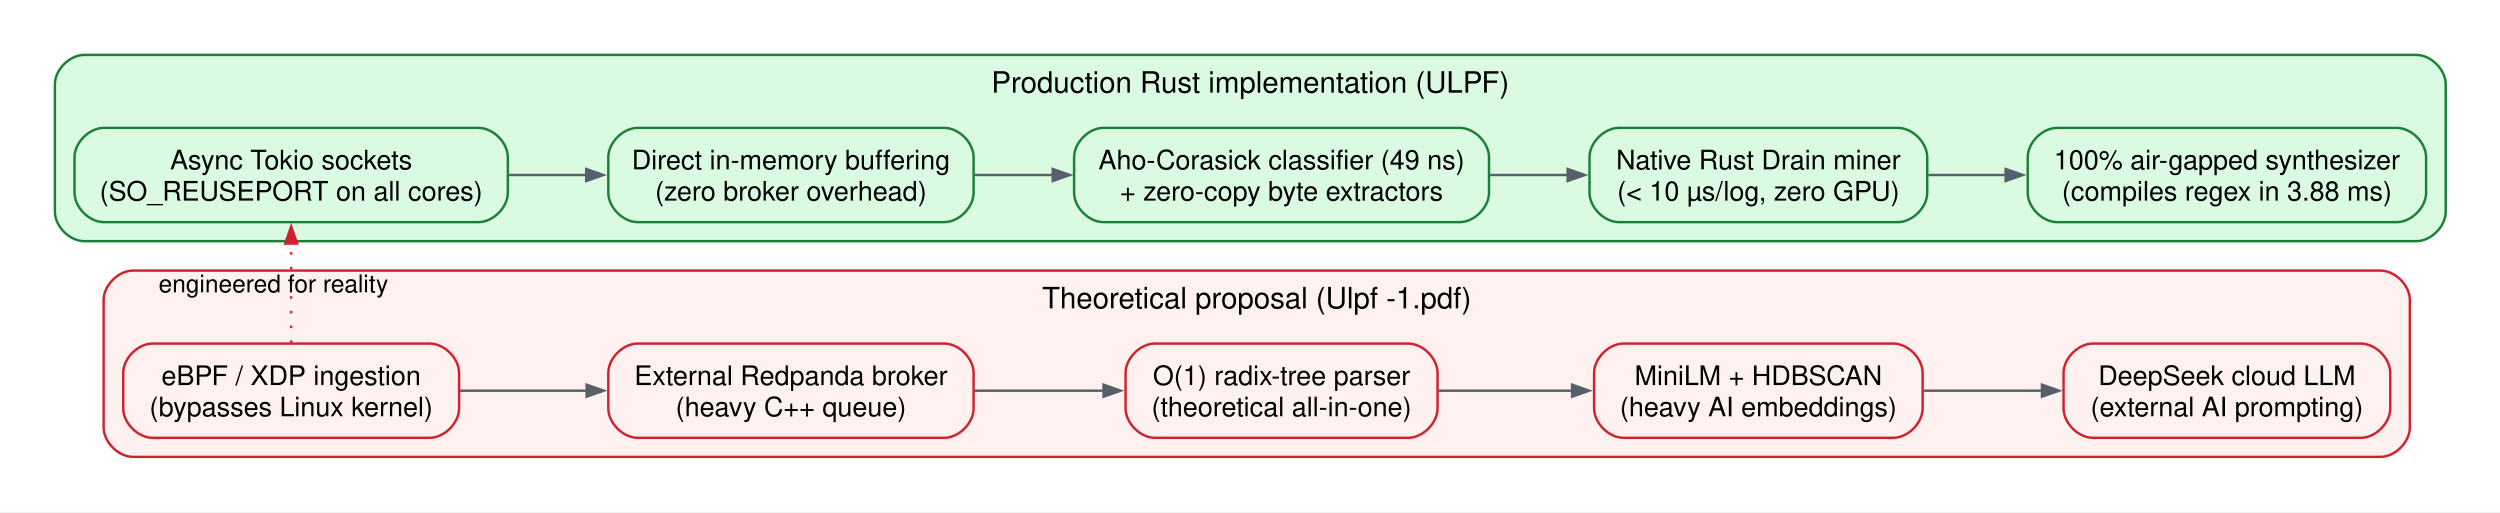
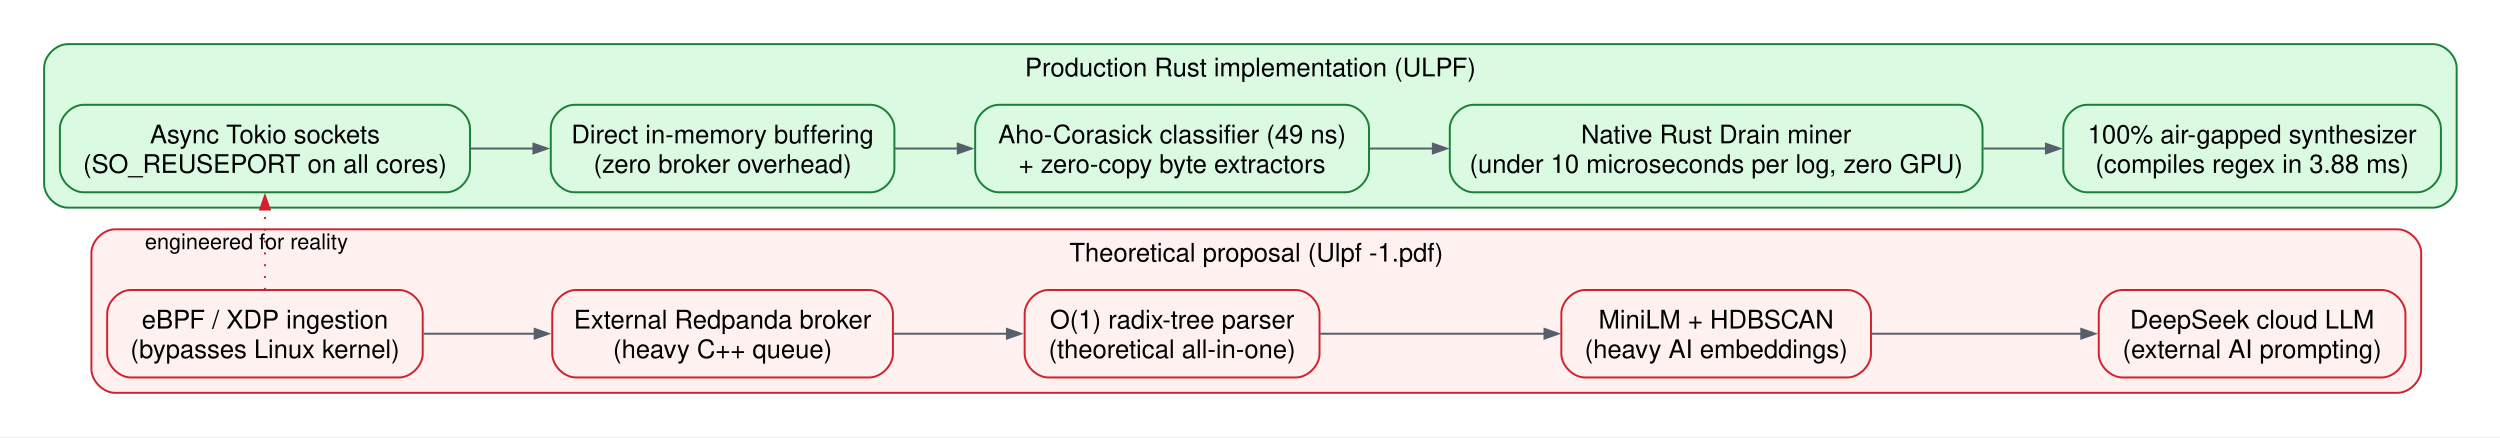
- <svg xmlns="http://www.w3.org/2000/svg" width="1020pt" height="209pt" viewBox="0.00 0.00 1020.00 209.00">
-   <g id="graph0" class="graph" transform="scale(1 1) rotate(0) translate(14.4 194.4)">
-     <polygon fill="white" stroke="none" points="-14.4,14.4 -14.4,-194.4 1005.85,-194.4 1005.85,14.4 -14.4,14.4" />
+ <svg xmlns="http://www.w3.org/2000/svg" width="1269pt" height="222pt" viewBox="0.00 0.00 1269.00 222.00">
+   <g id="graph0" class="graph" transform="scale(1 1) rotate(0) translate(14.4 207.4)">
+     <polygon fill="white" stroke="none" points="-14.4,14.4 -14.4,-207.4 1255,-207.4 1255,14.4 -14.4,14.4" />
    <g id="clust1" class="cluster">
-       <path fill="#fff1f0" stroke="#cf222e" d="M39.88,-8C39.88,-8 956.82,-8 956.82,-8 962.82,-8 968.82,-14 968.82,-20 968.82,-20 968.82,-72 968.82,-72 968.82,-78 962.82,-84 956.82,-84 956.82,-84 39.88,-84 39.88,-84 33.88,-84 27.88,-78 27.88,-72 27.88,-72 27.88,-20 27.88,-20 27.88,-14 33.88,-8 39.88,-8" />
-       <text xml:space="preserve" text-anchor="middle" x="498.35" y="-68.6" font-family="Helvetica,sans-Serif" font-size="12.00">Theoretical proposal (Ulpf -1.pdf)</text>
+       <path fill="#fff1f0" stroke="#cf222e" d="M44,-8C44,-8 1202.6,-8 1202.6,-8 1208.6,-8 1214.6,-14 1214.6,-20 1214.6,-20 1214.6,-79 1214.6,-79 1214.6,-85 1208.6,-91 1202.6,-91 1202.6,-91 44,-91 44,-91 38,-91 32,-85 32,-79 32,-79 32,-20 32,-20 32,-14 38,-8 44,-8" />
+       <text xml:space="preserve" text-anchor="middle" x="623.3" y="-74.65" font-family="Helvetica,sans-Serif" font-size="13.00">Theoretical proposal (Ulpf -1.pdf)</text>
    </g>
    <g id="clust2" class="cluster">
-       <path fill="#dafbe1" stroke="#1a7f37" d="M20,-96C20,-96 971.45,-96 971.45,-96 977.45,-96 983.45,-102 983.45,-108 983.45,-108 983.45,-160 983.45,-160 983.45,-166 977.45,-172 971.45,-172 971.45,-172 20,-172 20,-172 14,-172 8,-166 8,-160 8,-160 8,-108 8,-108 8,-102 14,-96 20,-96" />
-       <text xml:space="preserve" text-anchor="middle" x="495.72" y="-156.6" font-family="Helvetica,sans-Serif" font-size="12.00">Production Rust implementation (ULPF)</text>
+       <path fill="#dafbe1" stroke="#1a7f37" d="M20,-102C20,-102 1220.6,-102 1220.6,-102 1226.6,-102 1232.6,-108 1232.6,-114 1232.6,-114 1232.6,-173 1232.6,-173 1232.6,-179 1226.6,-185 1220.6,-185 1220.6,-185 20,-185 20,-185 14,-185 8,-179 8,-173 8,-173 8,-114 8,-114 8,-108 14,-102 20,-102" />
+       <text xml:space="preserve" text-anchor="middle" x="620.3" y="-168.65" font-family="Helvetica,sans-Serif" font-size="13.00">Production Rust implementation (ULPF)</text>
    </g>
    <g id="node1" class="node">
-       <path fill="#fff1f0" stroke="#cf222e" d="M160.91,-54.23C160.91,-54.23 47.88,-54.23 47.88,-54.23 41.88,-54.23 35.87,-48.23 35.87,-42.23 35.87,-42.23 35.87,-27.77 35.87,-27.77 35.87,-21.77 41.87,-15.77 47.87,-15.77 47.87,-15.77 160.91,-15.77 160.91,-15.77 166.91,-15.77 172.91,-21.77 172.91,-27.77 172.91,-27.77 172.91,-42.23 172.91,-42.23 172.91,-48.23 166.91,-54.23 160.91,-54.23" />
-       <text xml:space="preserve" text-anchor="middle" x="104.39" y="-37.3" font-family="Helvetica,sans-Serif" font-size="11.00">eBPF / XDP ingestion</text>
-       <text xml:space="preserve" text-anchor="middle" x="104.39" y="-24.55" font-family="Helvetica,sans-Serif" font-size="11.00">(bypasses Linux kernel)</text>
+       <path fill="#fff1f0" stroke="#cf222e" d="M188.17,-60.2C188.17,-60.2 52,-60.2 52,-60.2 46,-60.2 40,-54.2 40,-48.2 40,-48.2 40,-27.8 40,-27.8 40,-21.8 46,-15.8 52,-15.8 52,-15.8 188.17,-15.8 188.17,-15.8 194.17,-15.8 200.17,-21.8 200.17,-27.8 200.17,-27.8 200.17,-48.2 200.17,-48.2 200.17,-54.2 194.17,-60.2 188.17,-60.2" />
+       <text xml:space="preserve" text-anchor="middle" x="120.09" y="-40.65" font-family="Helvetica,sans-Serif" font-size="13.00">eBPF / XDP ingestion</text>
+       <text xml:space="preserve" text-anchor="middle" x="120.09" y="-25.65" font-family="Helvetica,sans-Serif" font-size="13.00">(bypasses Linux kernel)</text>
    </g>
    <g id="node2" class="node">
-       <path fill="#fff1f0" stroke="#cf222e" d="M370.83,-54.23C370.83,-54.23 245.79,-54.23 245.79,-54.23 239.79,-54.23 233.79,-48.23 233.79,-42.23 233.79,-42.23 233.79,-27.77 233.79,-27.77 233.79,-21.77 239.79,-15.77 245.79,-15.77 245.79,-15.77 370.83,-15.77 370.83,-15.77 376.83,-15.77 382.83,-21.77 382.83,-27.77 382.83,-27.77 382.83,-42.23 382.83,-42.23 382.83,-48.23 376.83,-54.23 370.83,-54.23" />
-       <text xml:space="preserve" text-anchor="middle" x="308.31" y="-37.3" font-family="Helvetica,sans-Serif" font-size="11.00">External Redpanda broker</text>
-       <text xml:space="preserve" text-anchor="middle" x="308.31" y="-24.55" font-family="Helvetica,sans-Serif" font-size="11.00">(heavy C++ queue)</text>
+       <path fill="#fff1f0" stroke="#cf222e" d="M426.84,-60.2C426.84,-60.2 277.92,-60.2 277.92,-60.2 271.92,-60.2 265.92,-54.2 265.92,-48.2 265.92,-48.2 265.92,-27.8 265.92,-27.8 265.92,-21.8 271.92,-15.8 277.92,-15.8 277.92,-15.8 426.84,-15.8 426.84,-15.8 432.84,-15.8 438.84,-21.8 438.84,-27.8 438.84,-27.8 438.84,-48.2 438.84,-48.2 438.84,-54.2 432.84,-60.2 426.84,-60.2" />
+       <text xml:space="preserve" text-anchor="middle" x="352.38" y="-40.65" font-family="Helvetica,sans-Serif" font-size="13.00">External Redpanda broker</text>
+       <text xml:space="preserve" text-anchor="middle" x="352.38" y="-25.65" font-family="Helvetica,sans-Serif" font-size="13.00">(heavy C++ queue)</text>
    </g>
    <g id="edge1" class="edge">
-       <path fill="none" stroke="#57606a" d="M173.19,-35C189.83,-35 207.82,-35 225.06,-35" />
-       <polygon fill="#57606a" stroke="#57606a" points="224.94,-37.45 231.94,-35 224.94,-32.55 224.94,-37.45" />
+       <path fill="none" stroke="#57606a" d="M200.66,-38C218.9,-38 238.45,-38 257.23,-38" />
+       <polygon fill="#57606a" stroke="#57606a" points="257,-40.45 264,-38 257,-35.55 257,-40.45" />
    </g>
    <g id="node6" class="node">
-       <path fill="#dafbe1" stroke="#1a7f37" d="M180.79,-142.23C180.79,-142.23 28,-142.23 28,-142.23 22,-142.23 16,-136.23 16,-130.23 16,-130.23 16,-115.77 16,-115.77 16,-109.77 22,-103.77 28,-103.77 28,-103.77 180.79,-103.77 180.79,-103.77 186.79,-103.77 192.79,-109.77 192.79,-115.77 192.79,-115.77 192.79,-130.23 192.79,-130.23 192.79,-136.23 186.79,-142.23 180.79,-142.23" />
-       <text xml:space="preserve" text-anchor="middle" x="104.39" y="-125.3" font-family="Helvetica,sans-Serif" font-size="11.00">Async Tokio sockets</text>
-       <text xml:space="preserve" text-anchor="middle" x="104.39" y="-112.55" font-family="Helvetica,sans-Serif" font-size="11.00">(SO_REUSEPORT on all cores)</text>
+       <path fill="#dafbe1" stroke="#1a7f37" d="M212.17,-154.2C212.17,-154.2 28,-154.2 28,-154.2 22,-154.2 16,-148.2 16,-142.2 16,-142.2 16,-121.8 16,-121.8 16,-115.8 22,-109.8 28,-109.8 28,-109.8 212.17,-109.8 212.17,-109.8 218.17,-109.8 224.17,-115.8 224.17,-121.8 224.17,-121.8 224.17,-142.2 224.17,-142.2 224.17,-148.2 218.17,-154.2 212.17,-154.2" />
+       <text xml:space="preserve" text-anchor="middle" x="120.09" y="-134.65" font-family="Helvetica,sans-Serif" font-size="13.00">Async Tokio sockets</text>
+       <text xml:space="preserve" text-anchor="middle" x="120.09" y="-119.65" font-family="Helvetica,sans-Serif" font-size="13.00">(SO_REUSEPORT on all cores)</text>
    </g>
    <g id="edge9" class="edge">
-       <path fill="none" stroke="#cf222e" stroke-dasharray="1,5" d="M104.39,-54.53C104.39,-66.49 104.39,-81.99 104.39,-95.22" />
-       <polygon fill="#cf222e" stroke="#cf222e" points="101.95,-95.01 104.4,-102.01 106.85,-95.01 101.95,-95.01" />
-       <text xml:space="preserve" text-anchor="middle" x="95.77" y="-75.12" font-family="Helvetica,sans-Serif" font-size="10.00"> engineered for reality</text>
+       <path fill="none" stroke="#cf222e" stroke-dasharray="1,5" d="M120.09,-60.28C120.09,-72.48 120.09,-87.79 120.09,-101.13" />
+       <polygon fill="#cf222e" stroke="#cf222e" points="117.64,-101.04 120.09,-108.04 122.54,-101.04 117.64,-101.04" />
+       <text xml:space="preserve" text-anchor="middle" x="110.71" y="-80.92" font-family="Helvetica,sans-Serif" font-size="11.00">engineered for reality</text>
    </g>
    <g id="node3" class="node">
-       <path fill="#fff1f0" stroke="#cf222e" d="M560.12,-54.23C560.12,-54.23 456.83,-54.23 456.83,-54.23 450.83,-54.23 444.83,-48.23 444.83,-42.23 444.83,-42.23 444.83,-27.77 444.83,-27.77 444.83,-21.77 450.83,-15.77 456.83,-15.77 456.83,-15.77 560.12,-15.77 560.12,-15.77 566.12,-15.77 572.12,-21.77 572.12,-27.77 572.12,-27.77 572.12,-42.23 572.12,-42.23 572.12,-48.23 566.12,-54.23 560.12,-54.23" />
-       <text xml:space="preserve" text-anchor="middle" x="508.47" y="-37.3" font-family="Helvetica,sans-Serif" font-size="11.00">O(1) radix-tree parser</text>
-       <text xml:space="preserve" text-anchor="middle" x="508.47" y="-24.55" font-family="Helvetica,sans-Serif" font-size="11.00">(theoretical all-in-one)</text>
+       <path fill="#fff1f0" stroke="#cf222e" d="M643.39,-60.2C643.39,-60.2 517.72,-60.2 517.72,-60.2 511.72,-60.2 505.72,-54.2 505.72,-48.2 505.72,-48.2 505.72,-27.8 505.72,-27.8 505.72,-21.8 511.72,-15.8 517.72,-15.8 517.72,-15.8 643.39,-15.8 643.39,-15.8 649.39,-15.8 655.39,-21.8 655.39,-27.8 655.39,-27.8 655.39,-48.2 655.39,-48.2 655.39,-54.2 649.39,-60.2 643.39,-60.2" />
+       <text xml:space="preserve" text-anchor="middle" x="580.55" y="-40.65" font-family="Helvetica,sans-Serif" font-size="13.00">O(1) radix-tree parser</text>
+       <text xml:space="preserve" text-anchor="middle" x="580.55" y="-25.65" font-family="Helvetica,sans-Serif" font-size="13.00">(theoretical all-in-one)</text>
    </g>
    <g id="edge2" class="edge">
-       <path fill="none" stroke="#57606a" d="M383.1,-35C400.41,-35 418.81,-35 436.02,-35" />
-       <polygon fill="#57606a" stroke="#57606a" points="435.84,-37.45 442.84,-35 435.84,-32.55 435.84,-37.45" />
+       <path fill="none" stroke="#57606a" d="M439.21,-38C458.15,-38 478.17,-38 496.98,-38" />
+       <polygon fill="#57606a" stroke="#57606a" points="496.73,-40.45 503.73,-38 496.73,-35.55 496.73,-40.45" />
    </g>
    <g id="node4" class="node">
-       <path fill="#fff1f0" stroke="#cf222e" d="M758.03,-54.23C758.03,-54.23 647.99,-54.23 647.99,-54.23 641.99,-54.23 635.99,-48.23 635.99,-42.23 635.99,-42.23 635.99,-27.77 635.99,-27.77 635.99,-21.77 641.99,-15.77 647.99,-15.77 647.99,-15.77 758.03,-15.77 758.03,-15.77 764.03,-15.77 770.03,-21.77 770.03,-27.77 770.03,-27.77 770.03,-42.23 770.03,-42.23 770.03,-48.23 764.03,-54.23 758.03,-54.23" />
-       <text xml:space="preserve" text-anchor="middle" x="703.01" y="-37.3" font-family="Helvetica,sans-Serif" font-size="11.00">MiniLM + HDBSCAN</text>
-       <text xml:space="preserve" text-anchor="middle" x="703.01" y="-24.55" font-family="Helvetica,sans-Serif" font-size="11.00">(heavy AI embeddings)</text>
+       <path fill="#fff1f0" stroke="#cf222e" d="M923.31,-60.2C923.31,-60.2 790.14,-60.2 790.14,-60.2 784.14,-60.2 778.14,-54.2 778.14,-48.2 778.14,-48.2 778.14,-27.8 778.14,-27.8 778.14,-21.8 784.14,-15.8 790.14,-15.8 790.14,-15.8 923.31,-15.8 923.31,-15.8 929.31,-15.8 935.31,-21.8 935.31,-27.8 935.31,-27.8 935.31,-48.2 935.31,-48.2 935.31,-54.2 929.31,-60.2 923.31,-60.2" />
+       <text xml:space="preserve" text-anchor="middle" x="856.72" y="-40.65" font-family="Helvetica,sans-Serif" font-size="13.00">MiniLM + HDBSCAN</text>
+       <text xml:space="preserve" text-anchor="middle" x="856.72" y="-25.65" font-family="Helvetica,sans-Serif" font-size="13.00">(heavy AI embeddings)</text>
    </g>
    <g id="edge3" class="edge">
-       <path fill="none" stroke="#57606a" d="M572.52,-35C590.02,-35 609.19,-35 627.29,-35" />
-       <polygon fill="#57606a" stroke="#57606a" points="627,-37.45 634,-35 627,-32.55 627,-37.45" />
+       <path fill="none" stroke="#57606a" d="M655.74,-38C690.98,-38 733.3,-38 769.91,-38" />
+       <polygon fill="#57606a" stroke="#57606a" points="769.6,-40.45 776.6,-38 769.6,-35.55 769.6,-40.45" />
    </g>
    <g id="node5" class="node">
-       <path fill="#fff1f0" stroke="#cf222e" d="M948.82,-54.23C948.82,-54.23 839.53,-54.23 839.53,-54.23 833.53,-54.23 827.53,-48.23 827.53,-42.23 827.53,-42.23 827.53,-27.77 827.53,-27.77 827.53,-21.77 833.53,-15.77 839.53,-15.77 839.53,-15.77 948.82,-15.77 948.82,-15.77 954.82,-15.77 960.82,-21.77 960.82,-27.77 960.82,-27.77 960.82,-42.23 960.82,-42.23 960.82,-48.23 954.82,-54.23 948.82,-54.23" />
-       <text xml:space="preserve" text-anchor="middle" x="894.18" y="-37.3" font-family="Helvetica,sans-Serif" font-size="11.00">DeepSeek cloud LLM</text>
-       <text xml:space="preserve" text-anchor="middle" x="894.18" y="-24.55" font-family="Helvetica,sans-Serif" font-size="11.00">(external AI prompting)</text>
+       <path fill="#fff1f0" stroke="#cf222e" d="M1194.6,-60.2C1194.6,-60.2 1062.93,-60.2 1062.93,-60.2 1056.93,-60.2 1050.93,-54.2 1050.93,-48.2 1050.93,-48.2 1050.93,-27.8 1050.93,-27.8 1050.93,-21.8 1056.93,-15.8 1062.93,-15.8 1062.93,-15.8 1194.6,-15.8 1194.6,-15.8 1200.6,-15.8 1206.6,-21.8 1206.6,-27.8 1206.6,-27.8 1206.6,-48.2 1206.6,-48.2 1206.6,-54.2 1200.6,-60.2 1194.6,-60.2" />
+       <text xml:space="preserve" text-anchor="middle" x="1128.77" y="-40.65" font-family="Helvetica,sans-Serif" font-size="13.00">DeepSeek cloud LLM</text>
+       <text xml:space="preserve" text-anchor="middle" x="1128.77" y="-25.65" font-family="Helvetica,sans-Serif" font-size="13.00">(external AI prompting)</text>
    </g>
    <g id="edge4" class="edge">
-       <path fill="none" stroke="#57606a" d="M770.44,-35C786.12,-35 802.94,-35 818.95,-35" />
-       <polygon fill="#57606a" stroke="#57606a" points="818.72,-37.45 825.72,-35 818.72,-32.55 818.72,-37.45" />
+       <path fill="none" stroke="#57606a" d="M935.47,-38C968.93,-38 1008.16,-38 1042.43,-38" />
+       <polygon fill="#57606a" stroke="#57606a" points="1042.05,-40.45 1049.05,-38 1042.05,-35.55 1042.05,-40.45" />
    </g>
    <g id="node7" class="node">
-       <path fill="#dafbe1" stroke="#1a7f37" d="M370.83,-142.23C370.83,-142.23 245.79,-142.23 245.79,-142.23 239.79,-142.23 233.79,-136.23 233.79,-130.23 233.79,-130.23 233.79,-115.77 233.79,-115.77 233.79,-109.77 239.79,-103.77 245.79,-103.77 245.79,-103.77 370.83,-103.77 370.83,-103.77 376.83,-103.77 382.83,-109.77 382.83,-115.77 382.83,-115.77 382.83,-130.23 382.83,-130.23 382.83,-136.23 376.83,-142.23 370.83,-142.23" />
-       <text xml:space="preserve" text-anchor="middle" x="308.31" y="-125.3" font-family="Helvetica,sans-Serif" font-size="11.00">Direct in-memory buffering</text>
-       <text xml:space="preserve" text-anchor="middle" x="308.31" y="-112.55" font-family="Helvetica,sans-Serif" font-size="11.00">(zero broker overhead)</text>
+       <path fill="#dafbe1" stroke="#1a7f37" d="M427.59,-154.2C427.59,-154.2 277.17,-154.2 277.17,-154.2 271.17,-154.2 265.17,-148.2 265.17,-142.2 265.17,-142.2 265.17,-121.8 265.17,-121.8 265.17,-115.8 271.17,-109.8 277.17,-109.8 277.17,-109.8 427.59,-109.8 427.59,-109.8 433.59,-109.8 439.59,-115.8 439.59,-121.8 439.59,-121.8 439.59,-142.2 439.59,-142.2 439.59,-148.2 433.59,-154.2 427.59,-154.2" />
+       <text xml:space="preserve" text-anchor="middle" x="352.38" y="-134.65" font-family="Helvetica,sans-Serif" font-size="13.00">Direct in-memory buffering</text>
+       <text xml:space="preserve" text-anchor="middle" x="352.38" y="-119.65" font-family="Helvetica,sans-Serif" font-size="13.00">(zero broker overhead)</text>
    </g>
    <g id="edge5" class="edge">
-       <path fill="none" stroke="#57606a" d="M193.08,-123C203.66,-123 214.44,-123 224.94,-123" />
-       <polygon fill="#57606a" stroke="#57606a" points="224.78,-125.45 231.78,-123 224.78,-120.55 224.78,-125.45" />
+       <path fill="none" stroke="#57606a" d="M224.44,-132C235.11,-132 245.9,-132 256.47,-132" />
+       <polygon fill="#57606a" stroke="#57606a" points="256.37,-134.45 263.37,-132 256.37,-129.55 256.37,-134.45" />
    </g>
    <g id="node8" class="node">
-       <path fill="#dafbe1" stroke="#1a7f37" d="M581.12,-142.23C581.12,-142.23 435.83,-142.23 435.83,-142.23 429.83,-142.23 423.83,-136.23 423.83,-130.23 423.83,-130.23 423.83,-115.77 423.83,-115.77 423.83,-109.77 429.83,-103.77 435.83,-103.77 435.83,-103.77 581.12,-103.77 581.12,-103.77 587.12,-103.77 593.12,-109.77 593.12,-115.77 593.12,-115.77 593.12,-130.23 593.12,-130.23 593.12,-136.23 587.12,-142.23 581.12,-142.23" />
-       <text xml:space="preserve" text-anchor="middle" x="508.47" y="-125.3" font-family="Helvetica,sans-Serif" font-size="11.00">Aho-Corasick classifier (49 ns)</text>
-       <text xml:space="preserve" text-anchor="middle" x="508.47" y="-112.55" font-family="Helvetica,sans-Serif" font-size="11.00">+ zero-copy byte extractors</text>
+       <path fill="#dafbe1" stroke="#1a7f37" d="M668.51,-154.2C668.51,-154.2 492.59,-154.2 492.59,-154.2 486.59,-154.2 480.59,-148.2 480.59,-142.2 480.59,-142.2 480.59,-121.8 480.59,-121.8 480.59,-115.8 486.59,-109.8 492.59,-109.8 492.59,-109.8 668.51,-109.8 668.51,-109.8 674.51,-109.8 680.51,-115.8 680.51,-121.8 680.51,-121.8 680.51,-142.2 680.51,-142.2 680.51,-148.2 674.51,-154.2 668.51,-154.2" />
+       <text xml:space="preserve" text-anchor="middle" x="580.55" y="-134.65" font-family="Helvetica,sans-Serif" font-size="13.00">Aho-Corasick classifier (49 ns)</text>
+       <text xml:space="preserve" text-anchor="middle" x="580.55" y="-119.65" font-family="Helvetica,sans-Serif" font-size="13.00">+ zero-copy byte extractors</text>
    </g>
    <g id="edge6" class="edge">
-       <path fill="none" stroke="#57606a" d="M383.1,-123C393.62,-123 404.55,-123 415.37,-123" />
-       <polygon fill="#57606a" stroke="#57606a" points="415.1,-125.45 422.1,-123 415.1,-120.55 415.1,-125.45" />
+       <path fill="none" stroke="#57606a" d="M439.85,-132C450.39,-132 461.25,-132 472.04,-132" />
+       <polygon fill="#57606a" stroke="#57606a" points="471.76,-134.45 478.76,-132 471.76,-129.55 471.76,-134.45" />
    </g>
    <g id="node9" class="node">
-       <path fill="#dafbe1" stroke="#1a7f37" d="M759.91,-142.23C759.91,-142.23 646.12,-142.23 646.12,-142.23 640.12,-142.23 634.12,-136.23 634.12,-130.23 634.12,-130.23 634.12,-115.77 634.12,-115.77 634.12,-109.77 640.12,-103.77 646.12,-103.77 646.12,-103.77 759.91,-103.77 759.91,-103.77 765.91,-103.77 771.91,-109.77 771.91,-115.77 771.91,-115.77 771.91,-130.23 771.91,-130.23 771.91,-136.23 765.91,-142.23 759.91,-142.23" />
-       <text xml:space="preserve" text-anchor="middle" x="703.01" y="-125.3" font-family="Helvetica,sans-Serif" font-size="11.00">Native Rust Drain miner</text>
-       <text xml:space="preserve" text-anchor="middle" x="703.01" y="-112.55" font-family="Helvetica,sans-Serif" font-size="11.00">(&lt; 10 µs/log, zero GPU)</text>
+       <path fill="#dafbe1" stroke="#1a7f37" d="M979.93,-154.2C979.93,-154.2 733.51,-154.2 733.51,-154.2 727.51,-154.2 721.51,-148.2 721.51,-142.2 721.51,-142.2 721.51,-121.8 721.51,-121.8 721.51,-115.8 727.51,-109.8 733.51,-109.8 733.51,-109.8 979.93,-109.8 979.93,-109.8 985.93,-109.8 991.93,-115.8 991.93,-121.8 991.93,-121.8 991.93,-142.2 991.93,-142.2 991.93,-148.2 985.93,-154.2 979.93,-154.2" />
+       <text xml:space="preserve" text-anchor="middle" x="856.72" y="-134.65" font-family="Helvetica,sans-Serif" font-size="13.00">Native Rust Drain miner</text>
+       <text xml:space="preserve" text-anchor="middle" x="856.72" y="-119.65" font-family="Helvetica,sans-Serif" font-size="13.00">(under 10 microseconds per log, zero GPU)</text>
    </g>
    <g id="edge7" class="edge">
-       <path fill="none" stroke="#57606a" d="M593.37,-123C604,-123 614.84,-123 625.35,-123" />
-       <polygon fill="#57606a" stroke="#57606a" points="625.19,-125.45 632.19,-123 625.19,-120.55 625.19,-125.45" />
+       <path fill="none" stroke="#57606a" d="M680.92,-132C691.42,-132 702.24,-132 713.11,-132" />
+       <polygon fill="#57606a" stroke="#57606a" points="712.92,-134.45 719.92,-132 712.92,-129.55 712.92,-134.45" />
    </g>
    <g id="node10" class="node">
-       <path fill="#dafbe1" stroke="#1a7f37" d="M963.45,-142.23C963.45,-142.23 824.91,-142.23 824.91,-142.23 818.91,-142.23 812.91,-136.23 812.91,-130.23 812.91,-130.23 812.91,-115.77 812.91,-115.77 812.91,-109.77 818.91,-103.77 824.91,-103.77 824.91,-103.77 963.45,-103.77 963.45,-103.77 969.45,-103.77 975.45,-109.77 975.45,-115.77 975.45,-115.77 975.45,-130.23 975.45,-130.23 975.45,-136.23 969.45,-142.23 963.45,-142.23" />
-       <text xml:space="preserve" text-anchor="middle" x="894.18" y="-125.3" font-family="Helvetica,sans-Serif" font-size="11.00">100% air-gapped synthesizer</text>
-       <text xml:space="preserve" text-anchor="middle" x="894.18" y="-112.55" font-family="Helvetica,sans-Serif" font-size="11.00">(compiles regex in 3.88 ms)</text>
+       <path fill="#dafbe1" stroke="#1a7f37" d="M1212.6,-154.2C1212.6,-154.2 1044.93,-154.2 1044.93,-154.2 1038.93,-154.2 1032.93,-148.2 1032.93,-142.2 1032.93,-142.2 1032.93,-121.8 1032.93,-121.8 1032.93,-115.8 1038.93,-109.8 1044.93,-109.8 1044.93,-109.8 1212.6,-109.8 1212.6,-109.8 1218.6,-109.8 1224.6,-115.8 1224.6,-121.8 1224.6,-121.8 1224.6,-142.2 1224.6,-142.2 1224.6,-148.2 1218.6,-154.2 1212.6,-154.2" />
+       <text xml:space="preserve" text-anchor="middle" x="1128.77" y="-134.65" font-family="Helvetica,sans-Serif" font-size="13.00">100% air-gapped synthesizer</text>
+       <text xml:space="preserve" text-anchor="middle" x="1128.77" y="-119.65" font-family="Helvetica,sans-Serif" font-size="13.00">(compiles regex in 3.88 ms)</text>
    </g>
    <g id="edge8" class="edge">
-       <path fill="none" stroke="#57606a" d="M772.31,-123C782.58,-123 793.3,-123 803.93,-123" />
-       <polygon fill="#57606a" stroke="#57606a" points="803.91,-125.45 810.91,-123 803.91,-120.55 803.91,-125.45" />
+       <path fill="none" stroke="#57606a" d="M992.35,-132C1003.08,-132 1013.83,-132 1024.3,-132" />
+       <polygon fill="#57606a" stroke="#57606a" points="1024.12,-134.45 1031.12,-132 1024.12,-129.55 1024.12,-134.45" />
    </g>
  </g>
</svg>
